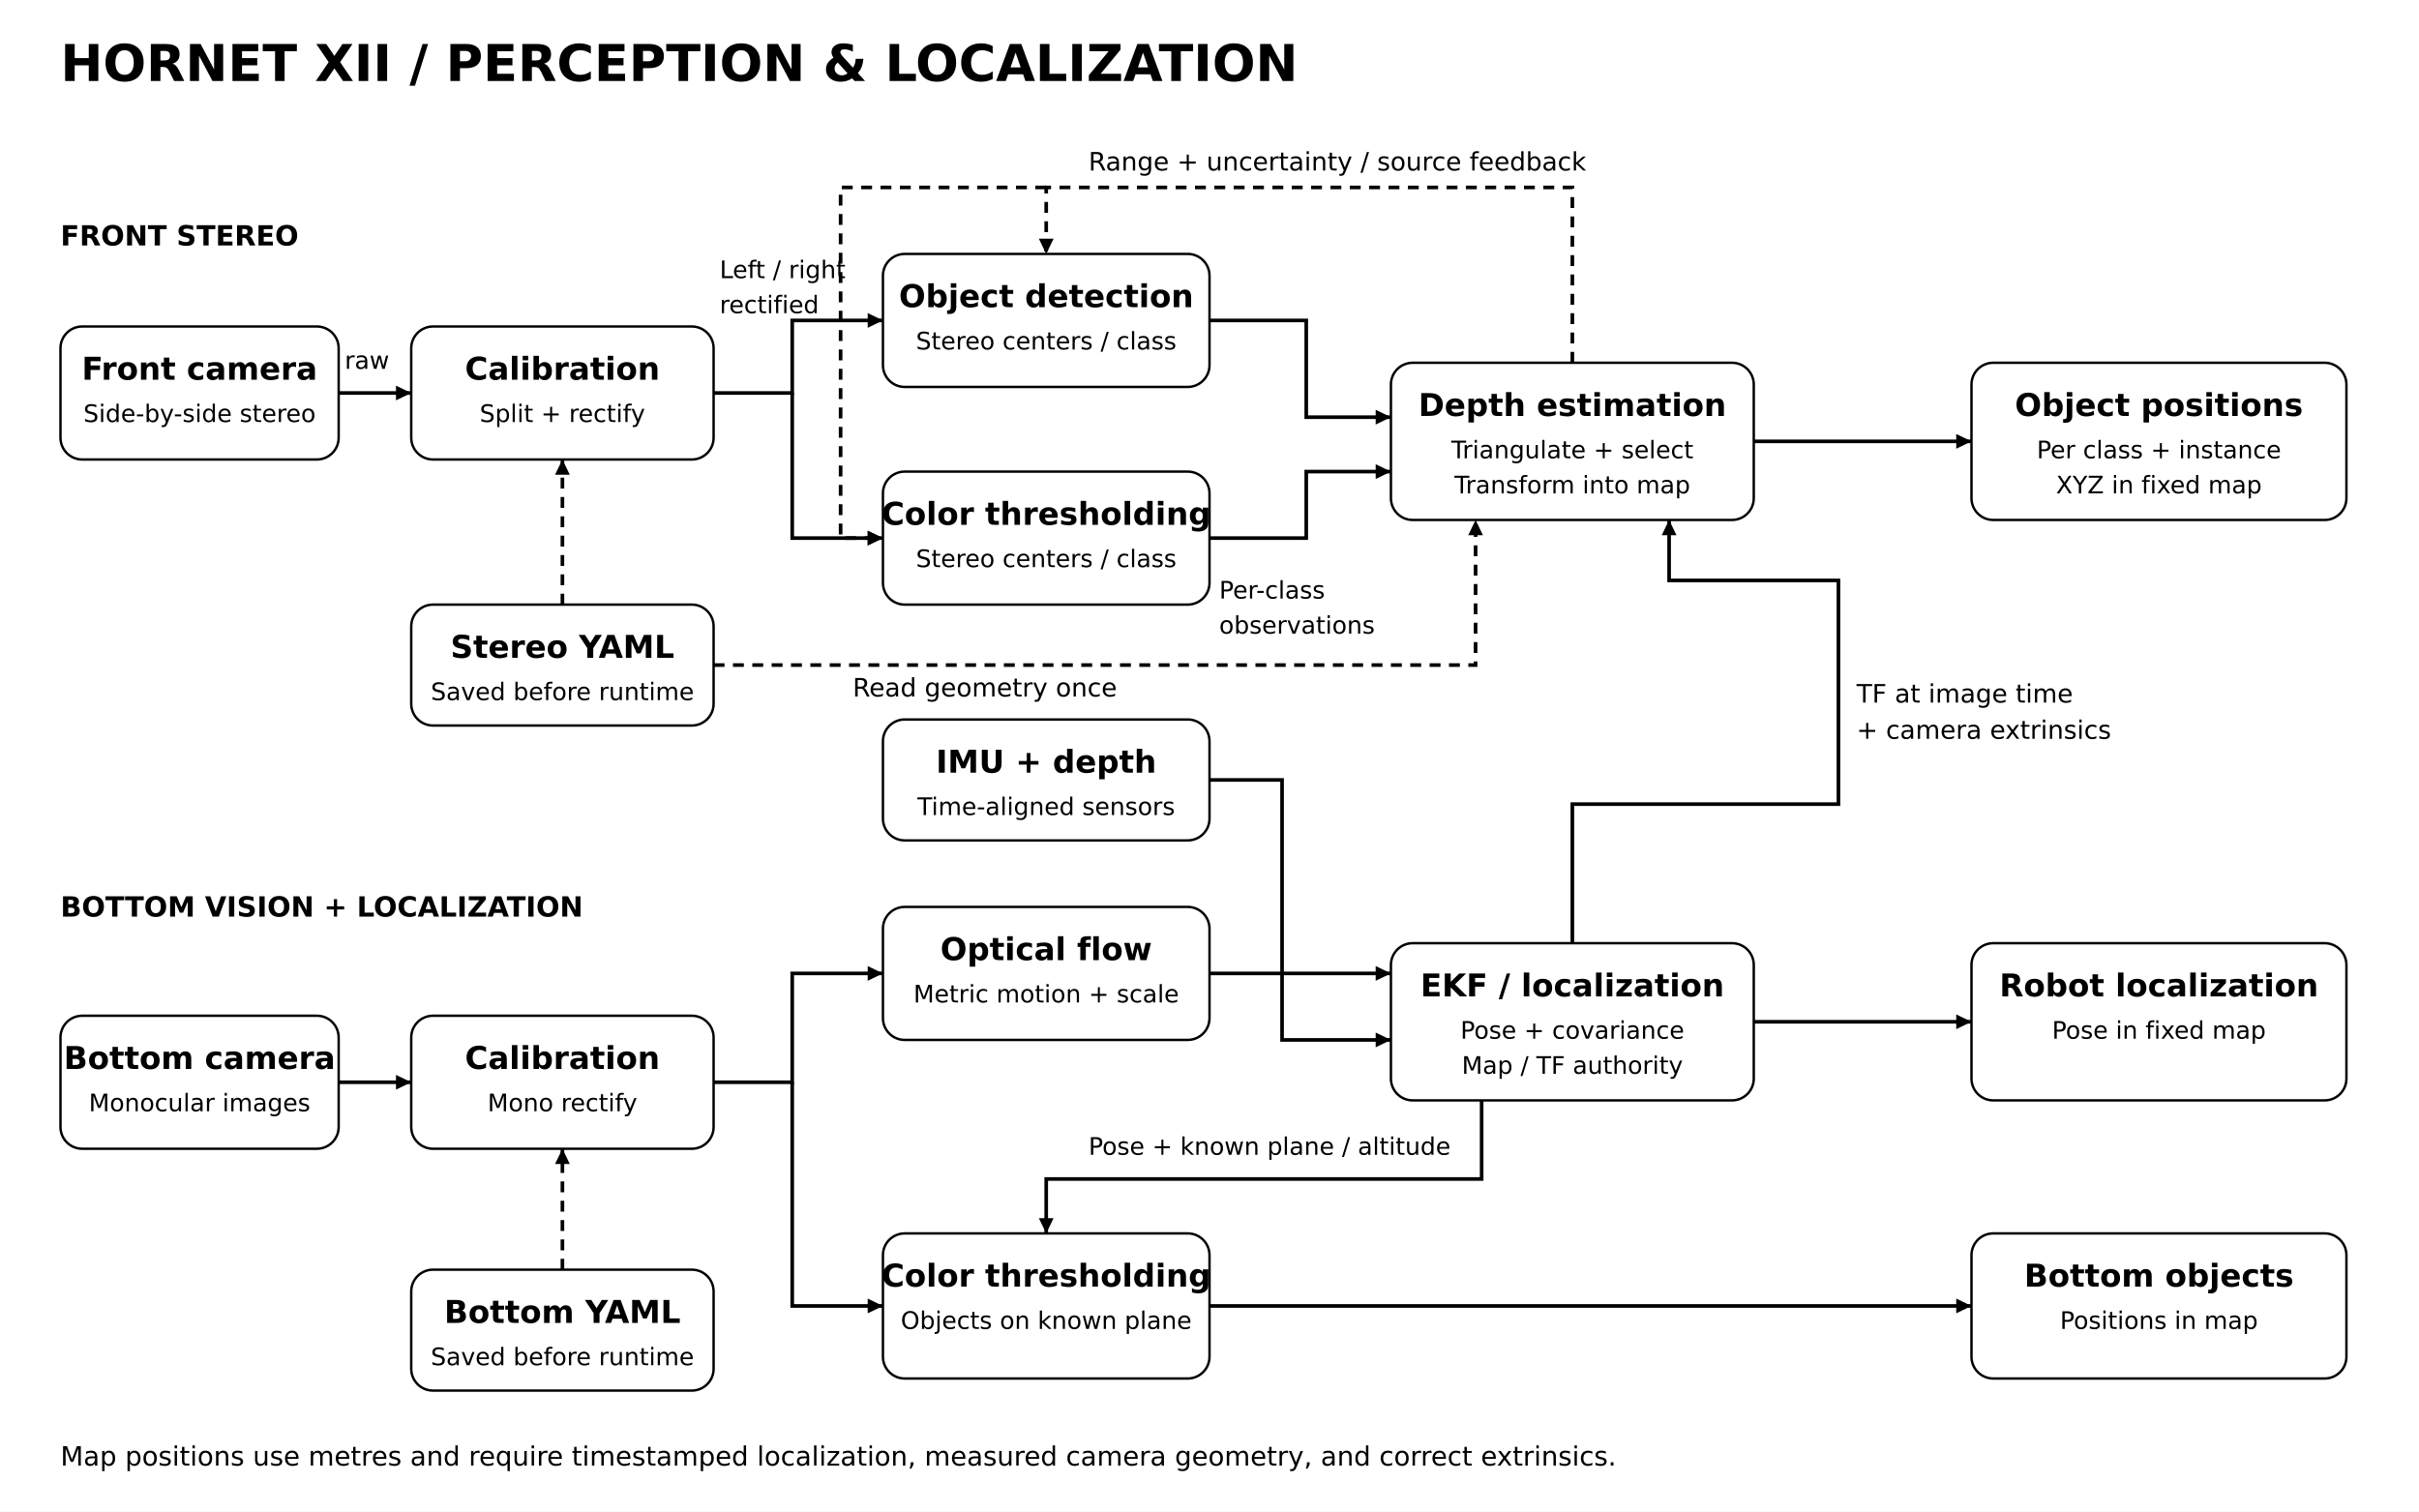
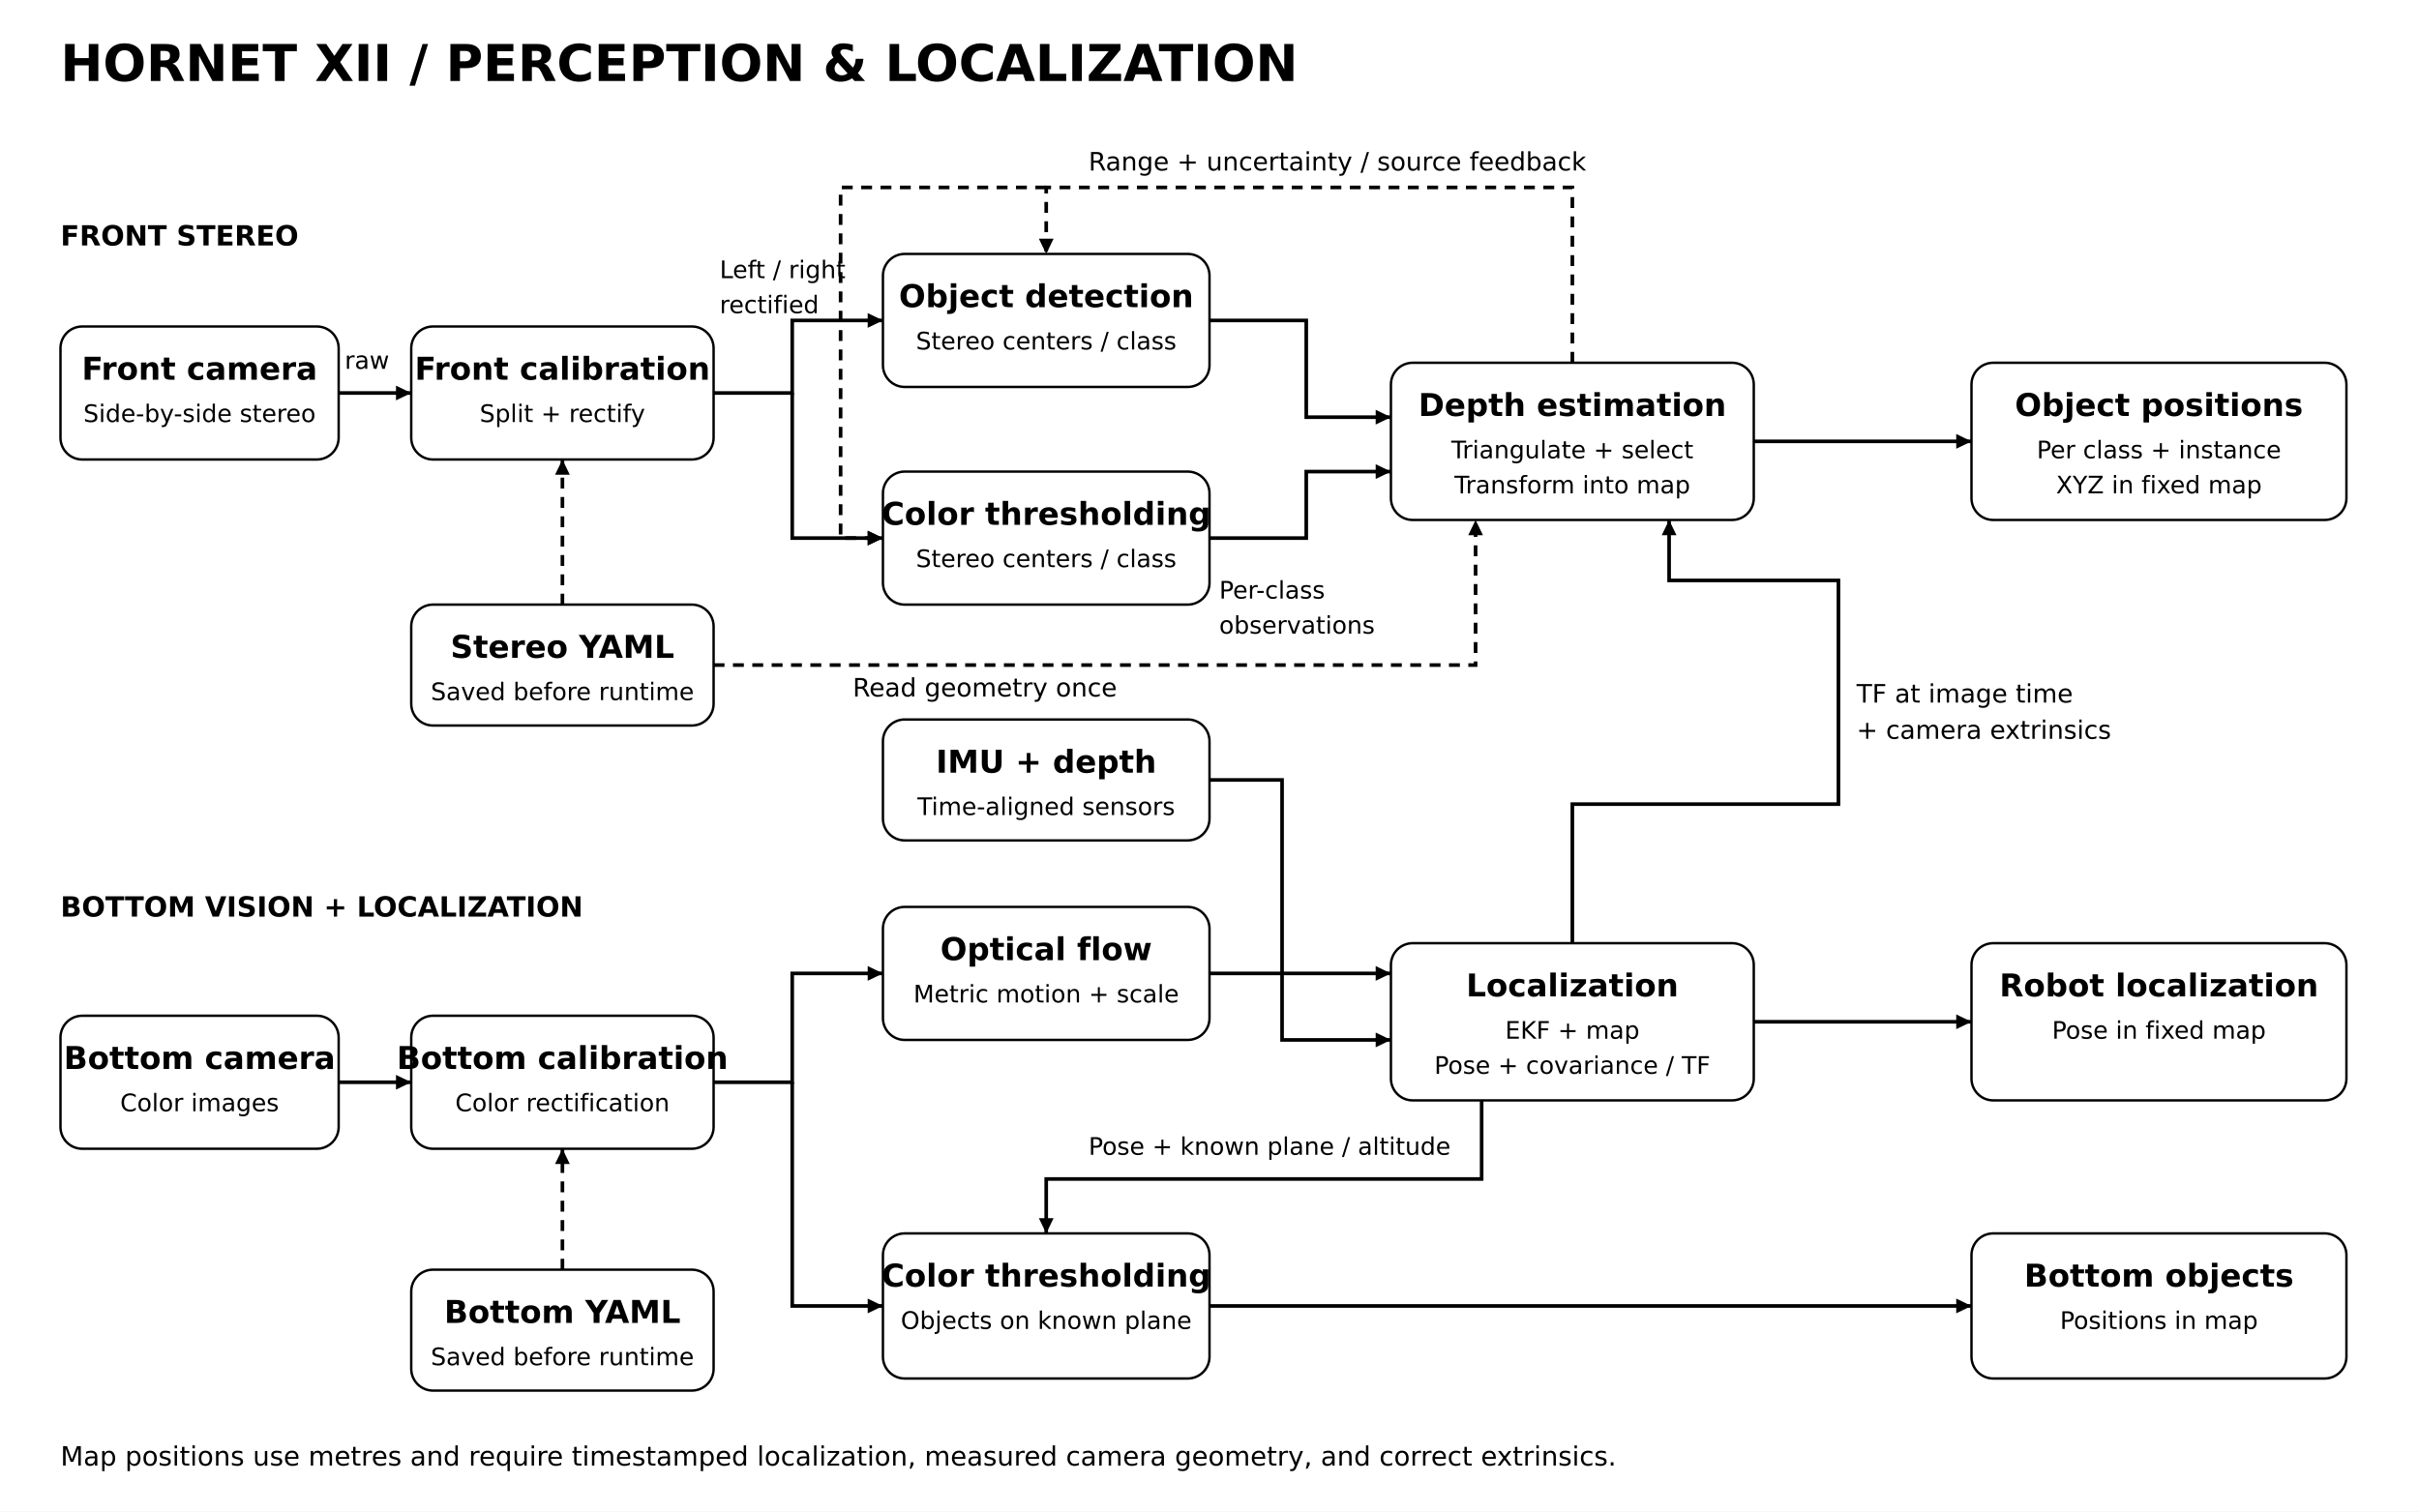
<svg xmlns="http://www.w3.org/2000/svg" width="2000" height="1250" viewBox="0 0 2000 1250">
  <rect width="100%" height="100%" fill="#ffffff" />
  <text x="50" y="67" text-anchor="start" font-family="Segoe UI,DejaVu Sans,sans-serif" font-size="42" font-weight="700" fill="#000000">HORNET XII  /  PERCEPTION &amp; LOCALIZATION</text>
  <text x="50" y="203" text-anchor="start" font-family="Segoe UI,DejaVu Sans,sans-serif" font-size="23" font-weight="700" fill="#000000">FRONT STEREO</text>
  <rect x="50" y="270" width="230" height="110" rx="18" fill="#ffffff" stroke="#000000" stroke-width="2" />
  <text x="165.0" y="314" text-anchor="middle" font-family="Segoe UI,DejaVu Sans,sans-serif" font-size="26" font-weight="700" fill="#000000">Front camera</text>
  <text x="165.0" y="349" text-anchor="middle" font-family="Segoe UI,DejaVu Sans,sans-serif" font-size="20" font-weight="400" fill="#000000">Side-by-side stereo</text>
  <rect x="340" y="270" width="250" height="110" rx="18" fill="#ffffff" stroke="#000000" stroke-width="2" />
-   <text x="465.0" y="314" text-anchor="middle" font-family="Segoe UI,DejaVu Sans,sans-serif" font-size="26" font-weight="700" fill="#000000">Calibration</text>
+   <text x="465.0" y="314" text-anchor="middle" font-family="Segoe UI,DejaVu Sans,sans-serif" font-size="26" font-weight="700" fill="#000000">Front calibration</text>
  <text x="465.0" y="349" text-anchor="middle" font-family="Segoe UI,DejaVu Sans,sans-serif" font-size="20" font-weight="400" fill="#000000">Split + rectify</text>
  <rect x="730" y="210" width="270" height="110" rx="18" fill="#ffffff" stroke="#000000" stroke-width="2" />
  <text x="865.0" y="254" text-anchor="middle" font-family="Segoe UI,DejaVu Sans,sans-serif" font-size="26" font-weight="700" fill="#000000">Object detection</text>
  <text x="865.0" y="289" text-anchor="middle" font-family="Segoe UI,DejaVu Sans,sans-serif" font-size="20" font-weight="400" fill="#000000">Stereo centers / class</text>
  <rect x="730" y="390" width="270" height="110" rx="18" fill="#ffffff" stroke="#000000" stroke-width="2" />
  <text x="865.0" y="434" text-anchor="middle" font-family="Segoe UI,DejaVu Sans,sans-serif" font-size="26" font-weight="700" fill="#000000">Color thresholding</text>
  <text x="865.0" y="469" text-anchor="middle" font-family="Segoe UI,DejaVu Sans,sans-serif" font-size="20" font-weight="400" fill="#000000">Stereo centers / class</text>
  <rect x="1150" y="300" width="300" height="130" rx="18" fill="#ffffff" stroke="#000000" stroke-width="2" />
  <text x="1300.0" y="344" text-anchor="middle" font-family="Segoe UI,DejaVu Sans,sans-serif" font-size="26" font-weight="700" fill="#000000">Depth estimation</text>
  <text x="1300.0" y="379" text-anchor="middle" font-family="Segoe UI,DejaVu Sans,sans-serif" font-size="20" font-weight="400" fill="#000000">Triangulate + select</text>
  <text x="1300.0" y="408" text-anchor="middle" font-family="Segoe UI,DejaVu Sans,sans-serif" font-size="20" font-weight="400" fill="#000000">Transform into map</text>
  <rect x="1630" y="300" width="310" height="130" rx="18" fill="#ffffff" stroke="#000000" stroke-width="2" />
  <text x="1785.0" y="344" text-anchor="middle" font-family="Segoe UI,DejaVu Sans,sans-serif" font-size="26" font-weight="700" fill="#000000">Object positions</text>
  <text x="1785.0" y="379" text-anchor="middle" font-family="Segoe UI,DejaVu Sans,sans-serif" font-size="20" font-weight="400" fill="#000000">Per class + instance</text>
  <text x="1785.0" y="408" text-anchor="middle" font-family="Segoe UI,DejaVu Sans,sans-serif" font-size="20" font-weight="400" fill="#000000">XYZ in fixed map</text>
  <rect x="340" y="500" width="250" height="100" rx="18" fill="#ffffff" stroke="#000000" stroke-width="2" />
  <text x="465.0" y="544" text-anchor="middle" font-family="Segoe UI,DejaVu Sans,sans-serif" font-size="26" font-weight="700" fill="#000000">Stereo YAML</text>
  <text x="465.0" y="579" text-anchor="middle" font-family="Segoe UI,DejaVu Sans,sans-serif" font-size="20" font-weight="400" fill="#000000">Saved before runtime</text>
  <polyline points="280,325 340,325" fill="none" stroke="#000000" stroke-width="3" />
  <polygon points="340,325 327.394,331.09 327.394,318.91" fill="#000000" />
  <text x="285" y="305" text-anchor="start" font-family="Segoe UI,DejaVu Sans,sans-serif" font-size="20" font-weight="400" fill="#000000">raw</text>
  <polyline points="590,325 655,325 655,265 730,265" fill="none" stroke="#000000" stroke-width="3" />
  <polygon points="730,265 717.394,271.09 717.394,258.91" fill="#000000" />
  <polyline points="655,325 655,445 730,445" fill="none" stroke="#000000" stroke-width="3" />
  <polygon points="730,445 717.394,451.09 717.394,438.91" fill="#000000" />
  <text x="595" y="230" text-anchor="start" font-family="Segoe UI,DejaVu Sans,sans-serif" font-size="20" font-weight="400" fill="#000000">Left / right</text>
  <text x="595" y="259" text-anchor="start" font-family="Segoe UI,DejaVu Sans,sans-serif" font-size="20" font-weight="400" fill="#000000">rectified</text>
  <polyline points="1000,265 1080,265 1080,345 1150,345" fill="none" stroke="#000000" stroke-width="3" />
  <polygon points="1150,345 1137.394,351.09 1137.394,338.91" fill="#000000" />
  <polyline points="1000,445 1080,445 1080,390 1150,390" fill="none" stroke="#000000" stroke-width="3" />
  <polygon points="1150,390 1137.394,396.09 1137.394,383.91" fill="#000000" />
  <text x="1008" y="495" text-anchor="start" font-family="Segoe UI,DejaVu Sans,sans-serif" font-size="20" font-weight="400" fill="#000000">Per-class</text>
  <text x="1008" y="524" text-anchor="start" font-family="Segoe UI,DejaVu Sans,sans-serif" font-size="20" font-weight="400" fill="#000000">observations</text>
  <polyline points="1450,365 1630,365" fill="none" stroke="#000000" stroke-width="3" />
  <polygon points="1630,365 1617.394,371.09 1617.394,358.91" fill="#000000" />
  <polyline points="465,500 465,380" fill="none" stroke="#000000" stroke-width="3" stroke-dasharray="9 7" />
  <polygon points="465,380 471.09,392.606 458.91,392.606" fill="#000000" />
  <polyline points="590,550 1220,550 1220,430" fill="none" stroke="#000000" stroke-width="3" stroke-dasharray="9 7" />
  <polygon points="1220,430 1226.09,442.606 1213.91,442.606" fill="#000000" />
  <text x="705" y="576" text-anchor="start" font-family="Segoe UI,DejaVu Sans,sans-serif" font-size="21" font-weight="400" fill="#000000">Read geometry once</text>
  <polyline points="1300,300 1300,155 865,155 865,210" fill="none" stroke="#000000" stroke-width="3" stroke-dasharray="9 7" />
  <polygon points="865,210 858.91,197.394 871.09,197.394" fill="#000000" />
  <polyline points="865,155 695,155 695,445 730,445" fill="none" stroke="#000000" stroke-width="3" stroke-dasharray="9 7" />
  <polygon points="730,445 717.394,451.09 717.394,438.91" fill="#000000" />
  <text x="900" y="141" text-anchor="start" font-family="Segoe UI,DejaVu Sans,sans-serif" font-size="21" font-weight="400" fill="#000000">Range + uncertainty / source feedback</text>
  <text x="50" y="758" text-anchor="start" font-family="Segoe UI,DejaVu Sans,sans-serif" font-size="23" font-weight="700" fill="#000000">BOTTOM VISION + LOCALIZATION</text>
  <rect x="50" y="840" width="230" height="110" rx="18" fill="#ffffff" stroke="#000000" stroke-width="2" />
  <text x="165.0" y="884" text-anchor="middle" font-family="Segoe UI,DejaVu Sans,sans-serif" font-size="26" font-weight="700" fill="#000000">Bottom camera</text>
-   <text x="165.0" y="919" text-anchor="middle" font-family="Segoe UI,DejaVu Sans,sans-serif" font-size="20" font-weight="400" fill="#000000">Monocular images</text>
+   <text x="165.0" y="919" text-anchor="middle" font-family="Segoe UI,DejaVu Sans,sans-serif" font-size="20" font-weight="400" fill="#000000">Color images</text>
  <rect x="340" y="840" width="250" height="110" rx="18" fill="#ffffff" stroke="#000000" stroke-width="2" />
-   <text x="465.0" y="884" text-anchor="middle" font-family="Segoe UI,DejaVu Sans,sans-serif" font-size="26" font-weight="700" fill="#000000">Calibration</text>
-   <text x="465.0" y="919" text-anchor="middle" font-family="Segoe UI,DejaVu Sans,sans-serif" font-size="20" font-weight="400" fill="#000000">Mono rectify</text>
+   <text x="465.0" y="884" text-anchor="middle" font-family="Segoe UI,DejaVu Sans,sans-serif" font-size="26" font-weight="700" fill="#000000">Bottom calibration</text>
+   <text x="465.0" y="919" text-anchor="middle" font-family="Segoe UI,DejaVu Sans,sans-serif" font-size="20" font-weight="400" fill="#000000">Color rectification</text>
  <rect x="730" y="750" width="270" height="110" rx="18" fill="#ffffff" stroke="#000000" stroke-width="2" />
  <text x="865.0" y="794" text-anchor="middle" font-family="Segoe UI,DejaVu Sans,sans-serif" font-size="26" font-weight="700" fill="#000000">Optical flow</text>
  <text x="865.0" y="829" text-anchor="middle" font-family="Segoe UI,DejaVu Sans,sans-serif" font-size="20" font-weight="400" fill="#000000">Metric motion + scale</text>
  <rect x="730" y="1020" width="270" height="120" rx="18" fill="#ffffff" stroke="#000000" stroke-width="2" />
  <text x="865.0" y="1064" text-anchor="middle" font-family="Segoe UI,DejaVu Sans,sans-serif" font-size="26" font-weight="700" fill="#000000">Color thresholding</text>
  <text x="865.0" y="1099" text-anchor="middle" font-family="Segoe UI,DejaVu Sans,sans-serif" font-size="20" font-weight="400" fill="#000000">Objects on known plane</text>
  <rect x="730" y="595" width="270" height="100" rx="18" fill="#ffffff" stroke="#000000" stroke-width="2" />
  <text x="865.0" y="639" text-anchor="middle" font-family="Segoe UI,DejaVu Sans,sans-serif" font-size="26" font-weight="700" fill="#000000">IMU + depth</text>
  <text x="865.0" y="674" text-anchor="middle" font-family="Segoe UI,DejaVu Sans,sans-serif" font-size="20" font-weight="400" fill="#000000">Time-aligned sensors</text>
  <rect x="1150" y="780" width="300" height="130" rx="18" fill="#ffffff" stroke="#000000" stroke-width="2" />
-   <text x="1300.0" y="824" text-anchor="middle" font-family="Segoe UI,DejaVu Sans,sans-serif" font-size="26" font-weight="700" fill="#000000">EKF / localization</text>
-   <text x="1300.0" y="859" text-anchor="middle" font-family="Segoe UI,DejaVu Sans,sans-serif" font-size="20" font-weight="400" fill="#000000">Pose + covariance</text>
-   <text x="1300.0" y="888" text-anchor="middle" font-family="Segoe UI,DejaVu Sans,sans-serif" font-size="20" font-weight="400" fill="#000000">Map / TF authority</text>
+   <text x="1300.0" y="824" text-anchor="middle" font-family="Segoe UI,DejaVu Sans,sans-serif" font-size="26" font-weight="700" fill="#000000">Localization</text>
+   <text x="1300.0" y="859" text-anchor="middle" font-family="Segoe UI,DejaVu Sans,sans-serif" font-size="20" font-weight="400" fill="#000000">EKF + map</text>
+   <text x="1300.0" y="888" text-anchor="middle" font-family="Segoe UI,DejaVu Sans,sans-serif" font-size="20" font-weight="400" fill="#000000">Pose + covariance / TF</text>
  <rect x="1630" y="780" width="310" height="130" rx="18" fill="#ffffff" stroke="#000000" stroke-width="2" />
  <text x="1785.0" y="824" text-anchor="middle" font-family="Segoe UI,DejaVu Sans,sans-serif" font-size="26" font-weight="700" fill="#000000">Robot localization</text>
  <text x="1785.0" y="859" text-anchor="middle" font-family="Segoe UI,DejaVu Sans,sans-serif" font-size="20" font-weight="400" fill="#000000">Pose in fixed map</text>
  <rect x="1630" y="1020" width="310" height="120" rx="18" fill="#ffffff" stroke="#000000" stroke-width="2" />
  <text x="1785.0" y="1064" text-anchor="middle" font-family="Segoe UI,DejaVu Sans,sans-serif" font-size="26" font-weight="700" fill="#000000">Bottom objects</text>
  <text x="1785.0" y="1099" text-anchor="middle" font-family="Segoe UI,DejaVu Sans,sans-serif" font-size="20" font-weight="400" fill="#000000">Positions in map</text>
  <rect x="340" y="1050" width="250" height="100" rx="18" fill="#ffffff" stroke="#000000" stroke-width="2" />
  <text x="465.0" y="1094" text-anchor="middle" font-family="Segoe UI,DejaVu Sans,sans-serif" font-size="26" font-weight="700" fill="#000000">Bottom YAML</text>
  <text x="465.0" y="1129" text-anchor="middle" font-family="Segoe UI,DejaVu Sans,sans-serif" font-size="20" font-weight="400" fill="#000000">Saved before runtime</text>
  <polyline points="280,895 340,895" fill="none" stroke="#000000" stroke-width="3" />
  <polygon points="340,895 327.394,901.09 327.394,888.91" fill="#000000" />
  <polyline points="590,895 655,895 655,805 730,805" fill="none" stroke="#000000" stroke-width="3" />
  <polygon points="730,805 717.394,811.09 717.394,798.91" fill="#000000" />
  <polyline points="655,895 655,1080 730,1080" fill="none" stroke="#000000" stroke-width="3" />
  <polygon points="730,1080 717.394,1086.09 717.394,1073.91" fill="#000000" />
  <polyline points="465,1050 465,950" fill="none" stroke="#000000" stroke-width="3" stroke-dasharray="9 7" />
  <polygon points="465,950 471.09,962.606 458.91,962.606" fill="#000000" />
  <polyline points="1000,805 1150,805" fill="none" stroke="#000000" stroke-width="3" />
  <polygon points="1150,805 1137.394,811.09 1137.394,798.91" fill="#000000" />
  <polyline points="1000,645 1060,645 1060,860 1150,860" fill="none" stroke="#000000" stroke-width="3" />
  <polygon points="1150,860 1137.394,866.09 1137.394,853.91" fill="#000000" />
  <polyline points="1450,845 1630,845" fill="none" stroke="#000000" stroke-width="3" />
  <polygon points="1630,845 1617.394,851.09 1617.394,838.91" fill="#000000" />
  <polyline points="1000,1080 1630,1080" fill="none" stroke="#000000" stroke-width="3" />
  <polygon points="1630,1080 1617.394,1086.09 1617.394,1073.91" fill="#000000" />
  <polyline points="1300,780 1300,665 1520,665 1520,480 1380,480 1380,430" fill="none" stroke="#000000" stroke-width="3" />
  <polygon points="1380,430 1386.09,442.606 1373.91,442.606" fill="#000000" />
  <text x="1535" y="581" text-anchor="start" font-family="Segoe UI,DejaVu Sans,sans-serif" font-size="21" font-weight="400" fill="#000000">TF at image time</text>
  <text x="1535" y="611" text-anchor="start" font-family="Segoe UI,DejaVu Sans,sans-serif" font-size="21" font-weight="400" fill="#000000">+ camera extrinsics</text>
  <polyline points="1225,910 1225,975 865,975 865,1020" fill="none" stroke="#000000" stroke-width="3" />
  <polygon points="865,1020 858.91,1007.394 871.09,1007.394" fill="#000000" />
  <text x="900" y="955" text-anchor="start" font-family="Segoe UI,DejaVu Sans,sans-serif" font-size="20" font-weight="400" fill="#000000">Pose + known plane / altitude</text>
  <text x="50" y="1212" text-anchor="start" font-family="Segoe UI,DejaVu Sans,sans-serif" font-size="22" font-weight="400" fill="#000000">Map positions use metres and require timestamped localization, measured camera geometry, and correct extrinsics.</text>
</svg>
